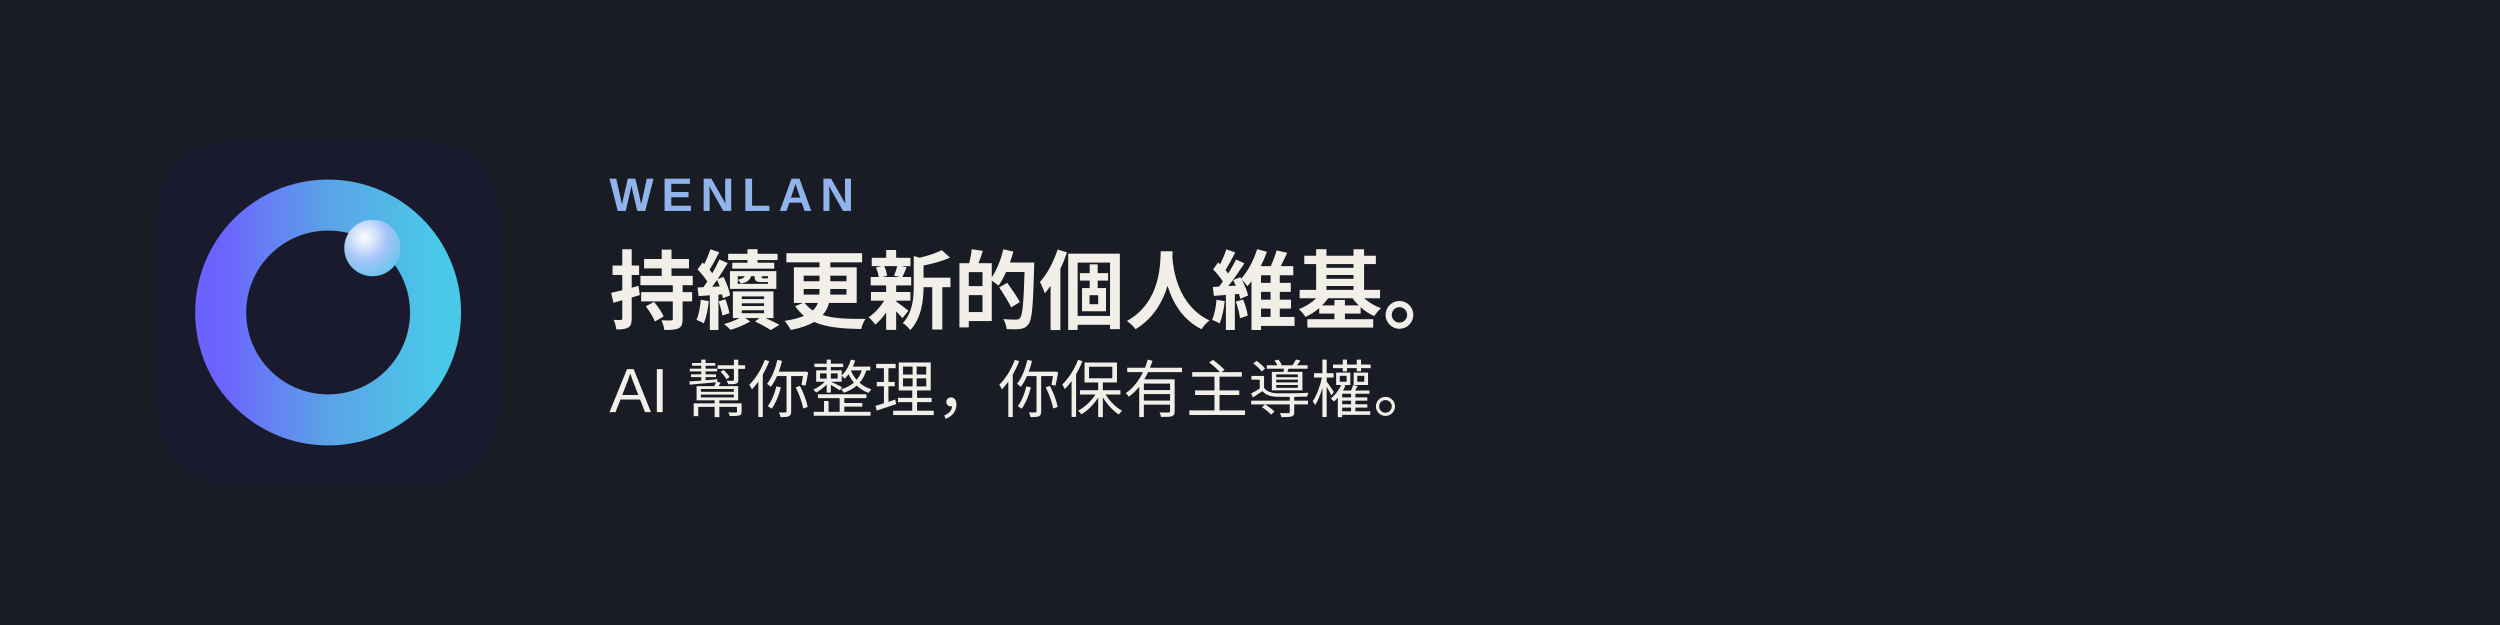
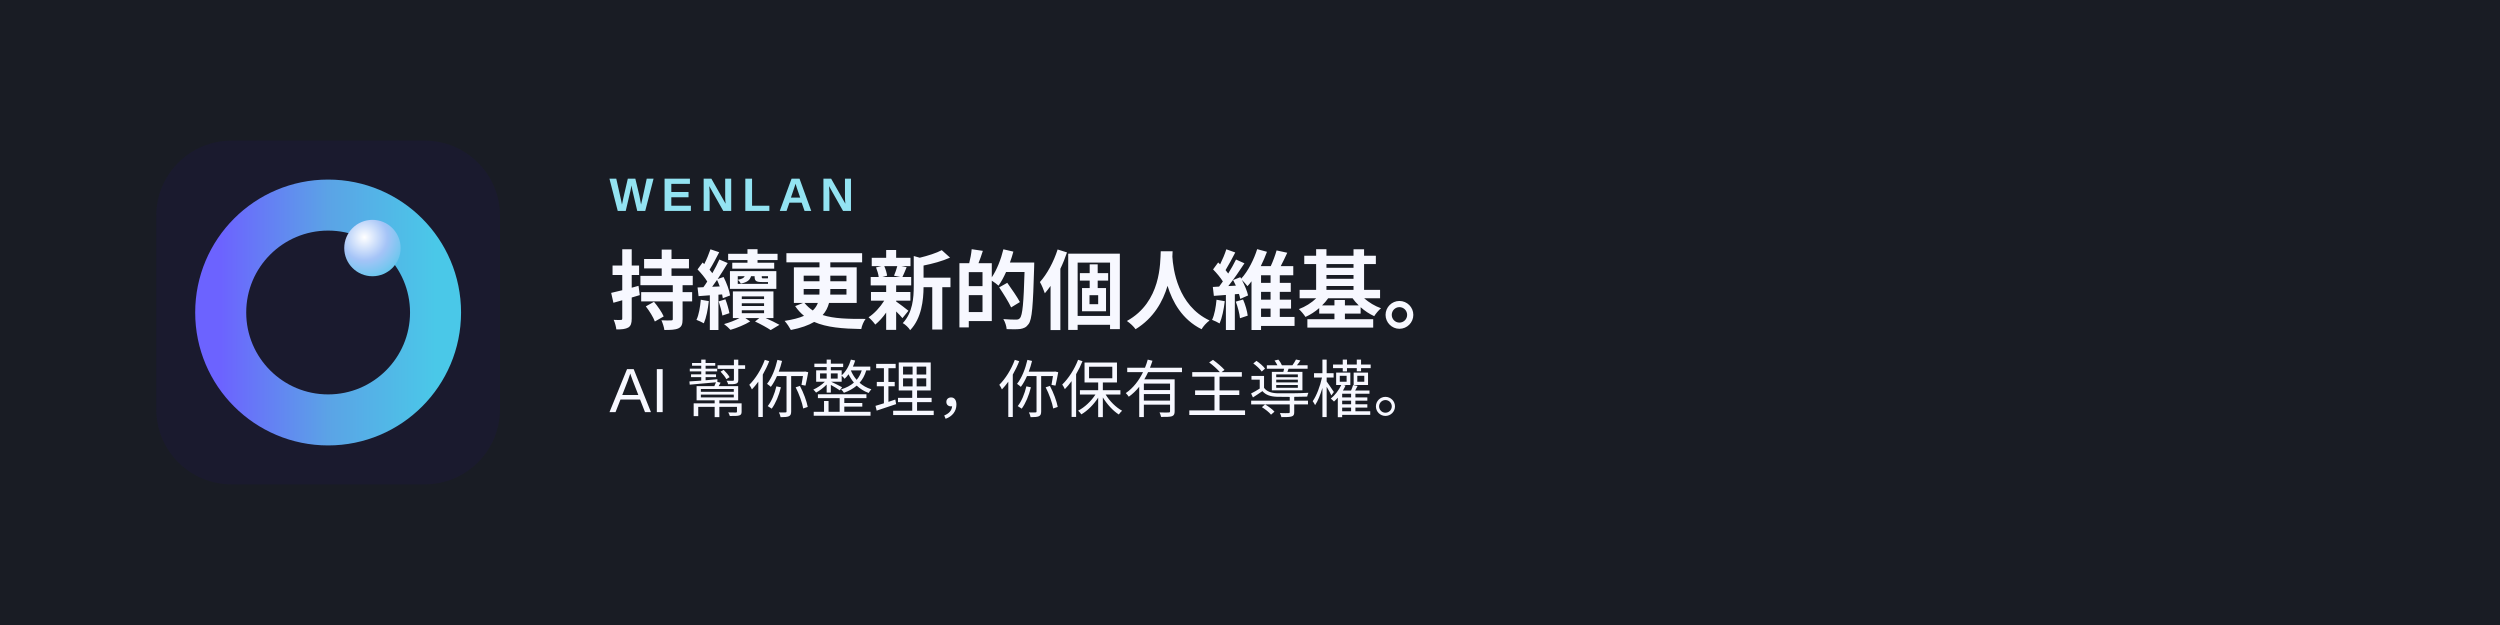
<svg xmlns="http://www.w3.org/2000/svg" width="1280" height="320" viewBox="0 0 1280 320" fill="none" role="img" aria-labelledby="title desc">
  <rect width="1280" height="320" fill="#191C24" />
  <g transform="translate(80 72) scale(0.34375)">
    <rect width="512" height="512" rx="112" fill="#1A1A2E" />
    <circle cx="256" cy="256" r="160" fill="none" stroke="url(#banner-zh-Hant-desktop-ring)" stroke-width="76" />
    <circle cx="322" cy="160" r="42" fill="url(#banner-zh-Hant-desktop-orb)" />
  </g>
-   <text x="312" y="108" fill="#8FB3EA" font-family="Arial, &quot;PingFang TC&quot;, sans-serif" font-size="24" font-weight="700" text-anchor="start" letter-spacing="4">WENLAN</text>
-   <text x="312" y="165" fill="#F1EFE8" font-family="Arial, &quot;PingFang TC&quot;, sans-serif" font-size="44" font-weight="700" text-anchor="start">持續更新的個人維基。</text>
-   <text x="312" y="211" fill="#F1EFE8" font-family="Arial, &quot;PingFang TC&quot;, sans-serif" font-size="32" font-weight="400" text-anchor="start">AI 幫你整理，你保有主導權。</text>
+   <text x="312" y="108" fill="#93E3F2" font-family="Arial, &quot;PingFang TC&quot;, sans-serif" font-size="24" font-weight="700" text-anchor="start" letter-spacing="4">WENLAN</text>
+   <text x="312" y="165" fill="#F7F8FF" font-family="Arial, &quot;PingFang TC&quot;, sans-serif" font-size="44" font-weight="700" text-anchor="start">持續更新的個人維基。</text>
+   <text x="312" y="211" fill="#F7F8FF" font-family="Arial, &quot;PingFang TC&quot;, sans-serif" font-size="32" font-weight="400" text-anchor="start">AI 幫你整理，你保有主導權。</text>
  <defs>
    <linearGradient id="banner-zh-Hant-desktop-ring" x1="96" y1="256" x2="416" y2="256" gradientUnits="userSpaceOnUse">
      <stop stop-color="#6C63FF" />
      <stop offset="0.5" stop-color="#5BA3E6" />
      <stop offset="1" stop-color="#4AC8E8" />
    </linearGradient>
    <radialGradient id="banner-zh-Hant-desktop-orb" cx="0" cy="0" r="1" gradientUnits="userSpaceOnUse" gradientTransform="translate(310 144) rotate(52.125) scale(76.0263)">
      <stop stop-color="#FFFFFF" />
      <stop offset="0.45" stop-color="#A5C4F7" />
      <stop offset="1" stop-color="#4AC8E8" />
    </radialGradient>
  </defs>
</svg>
